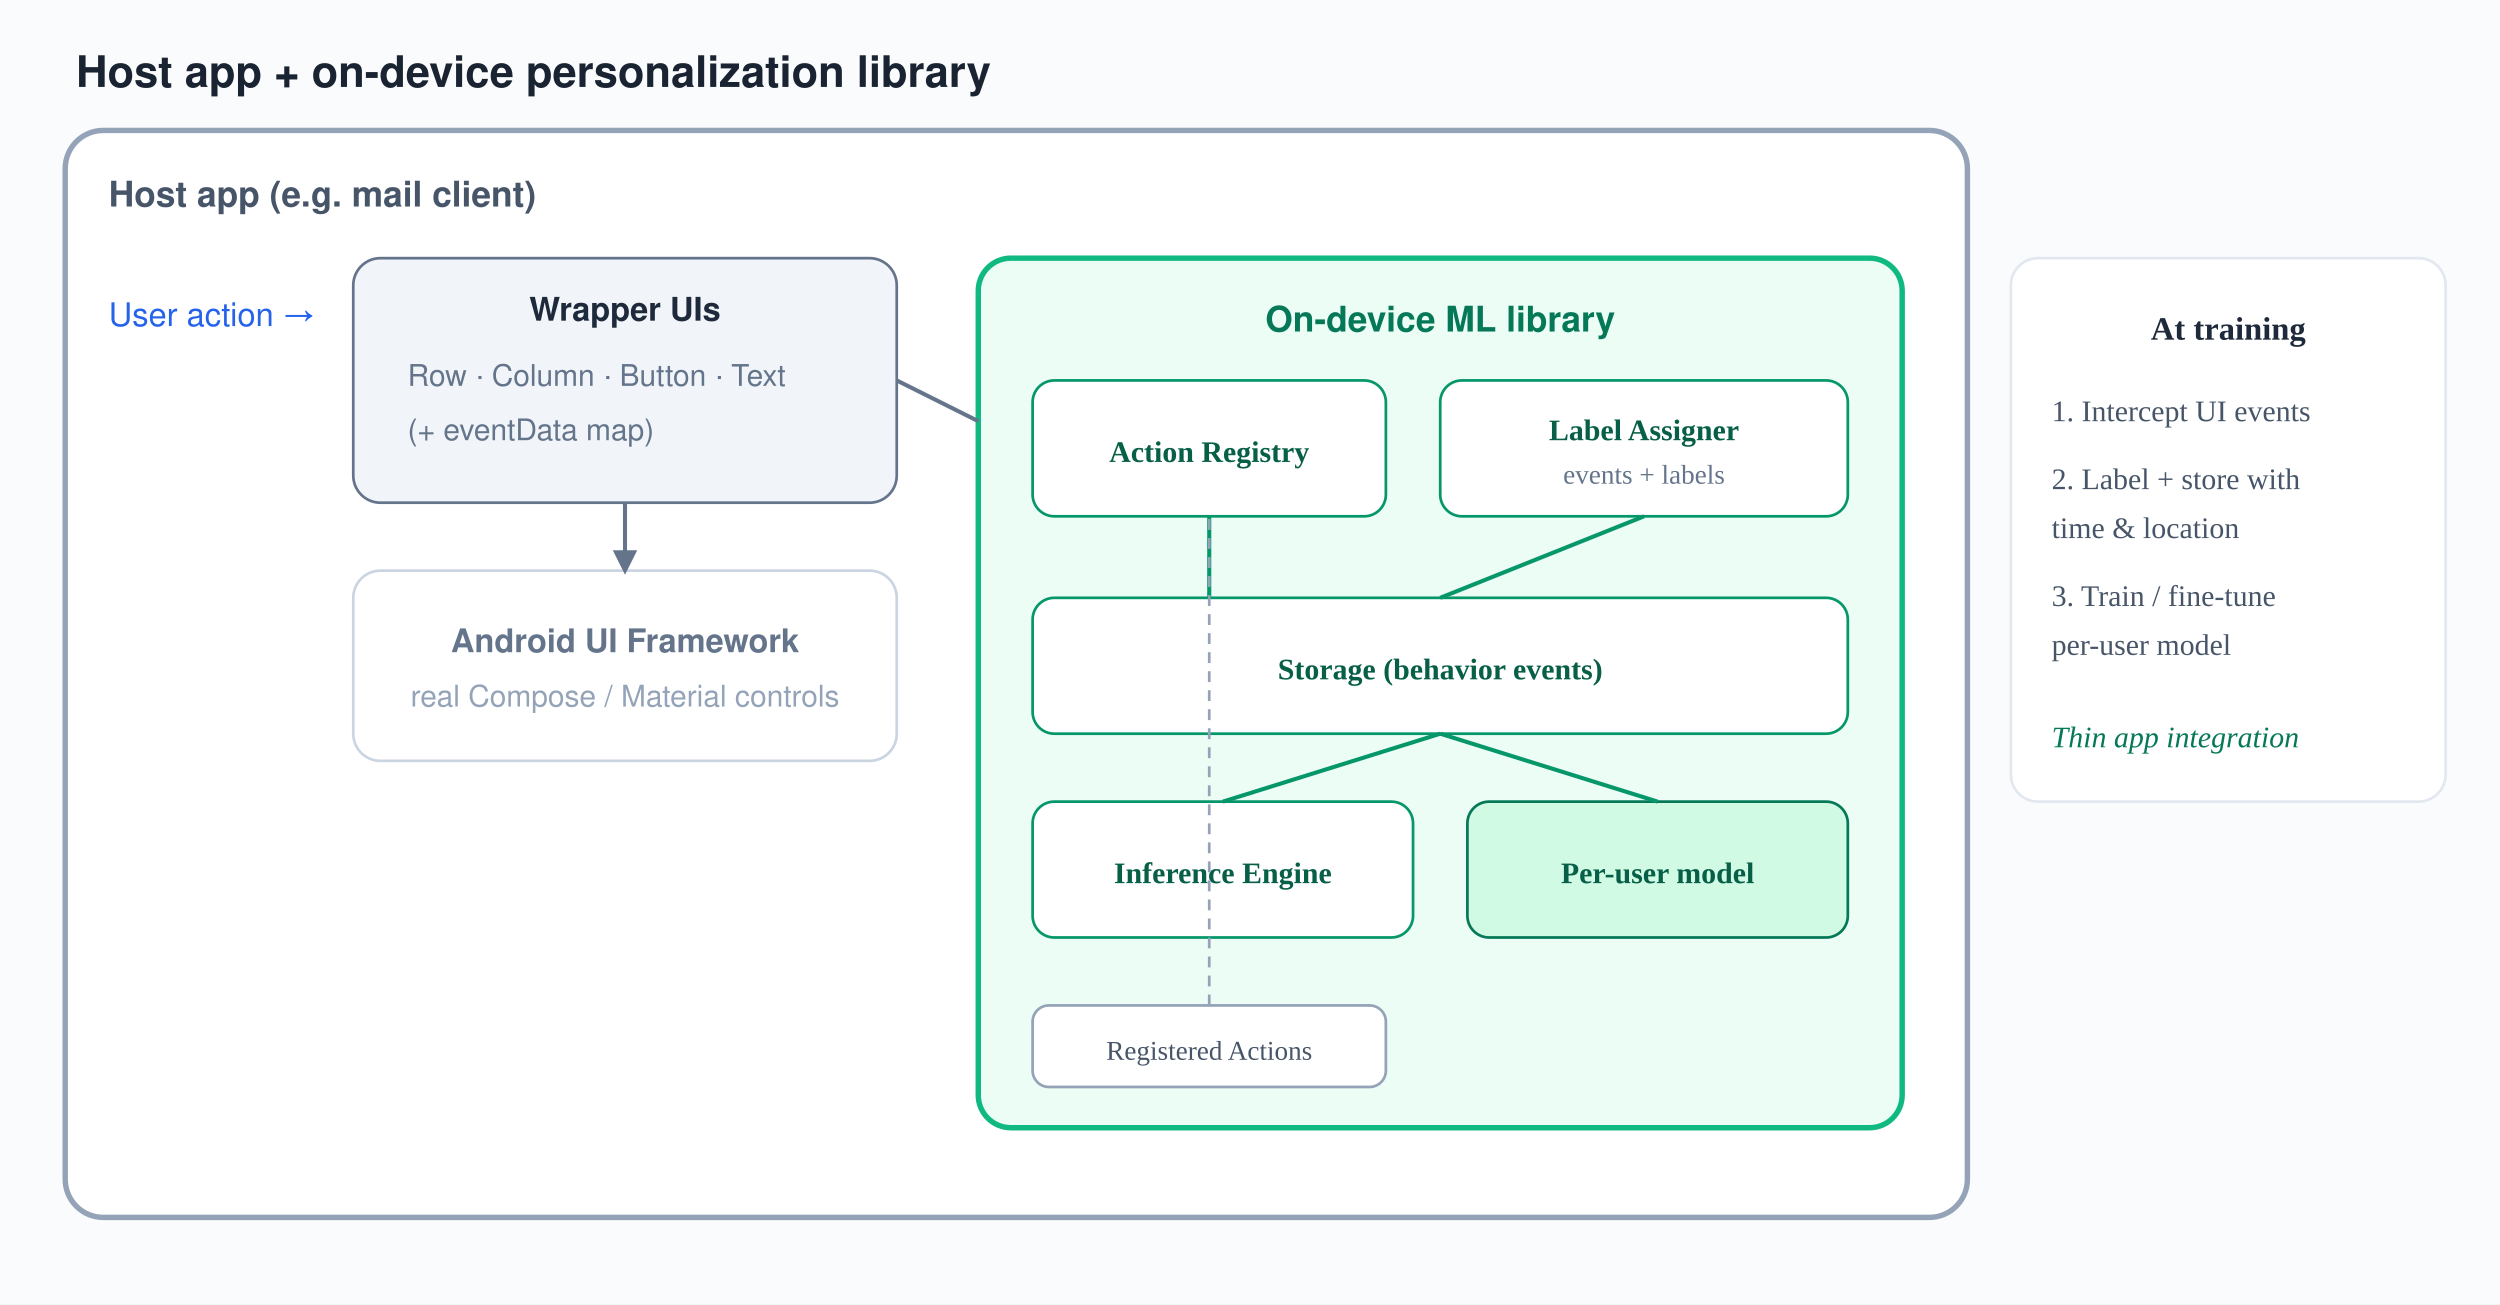
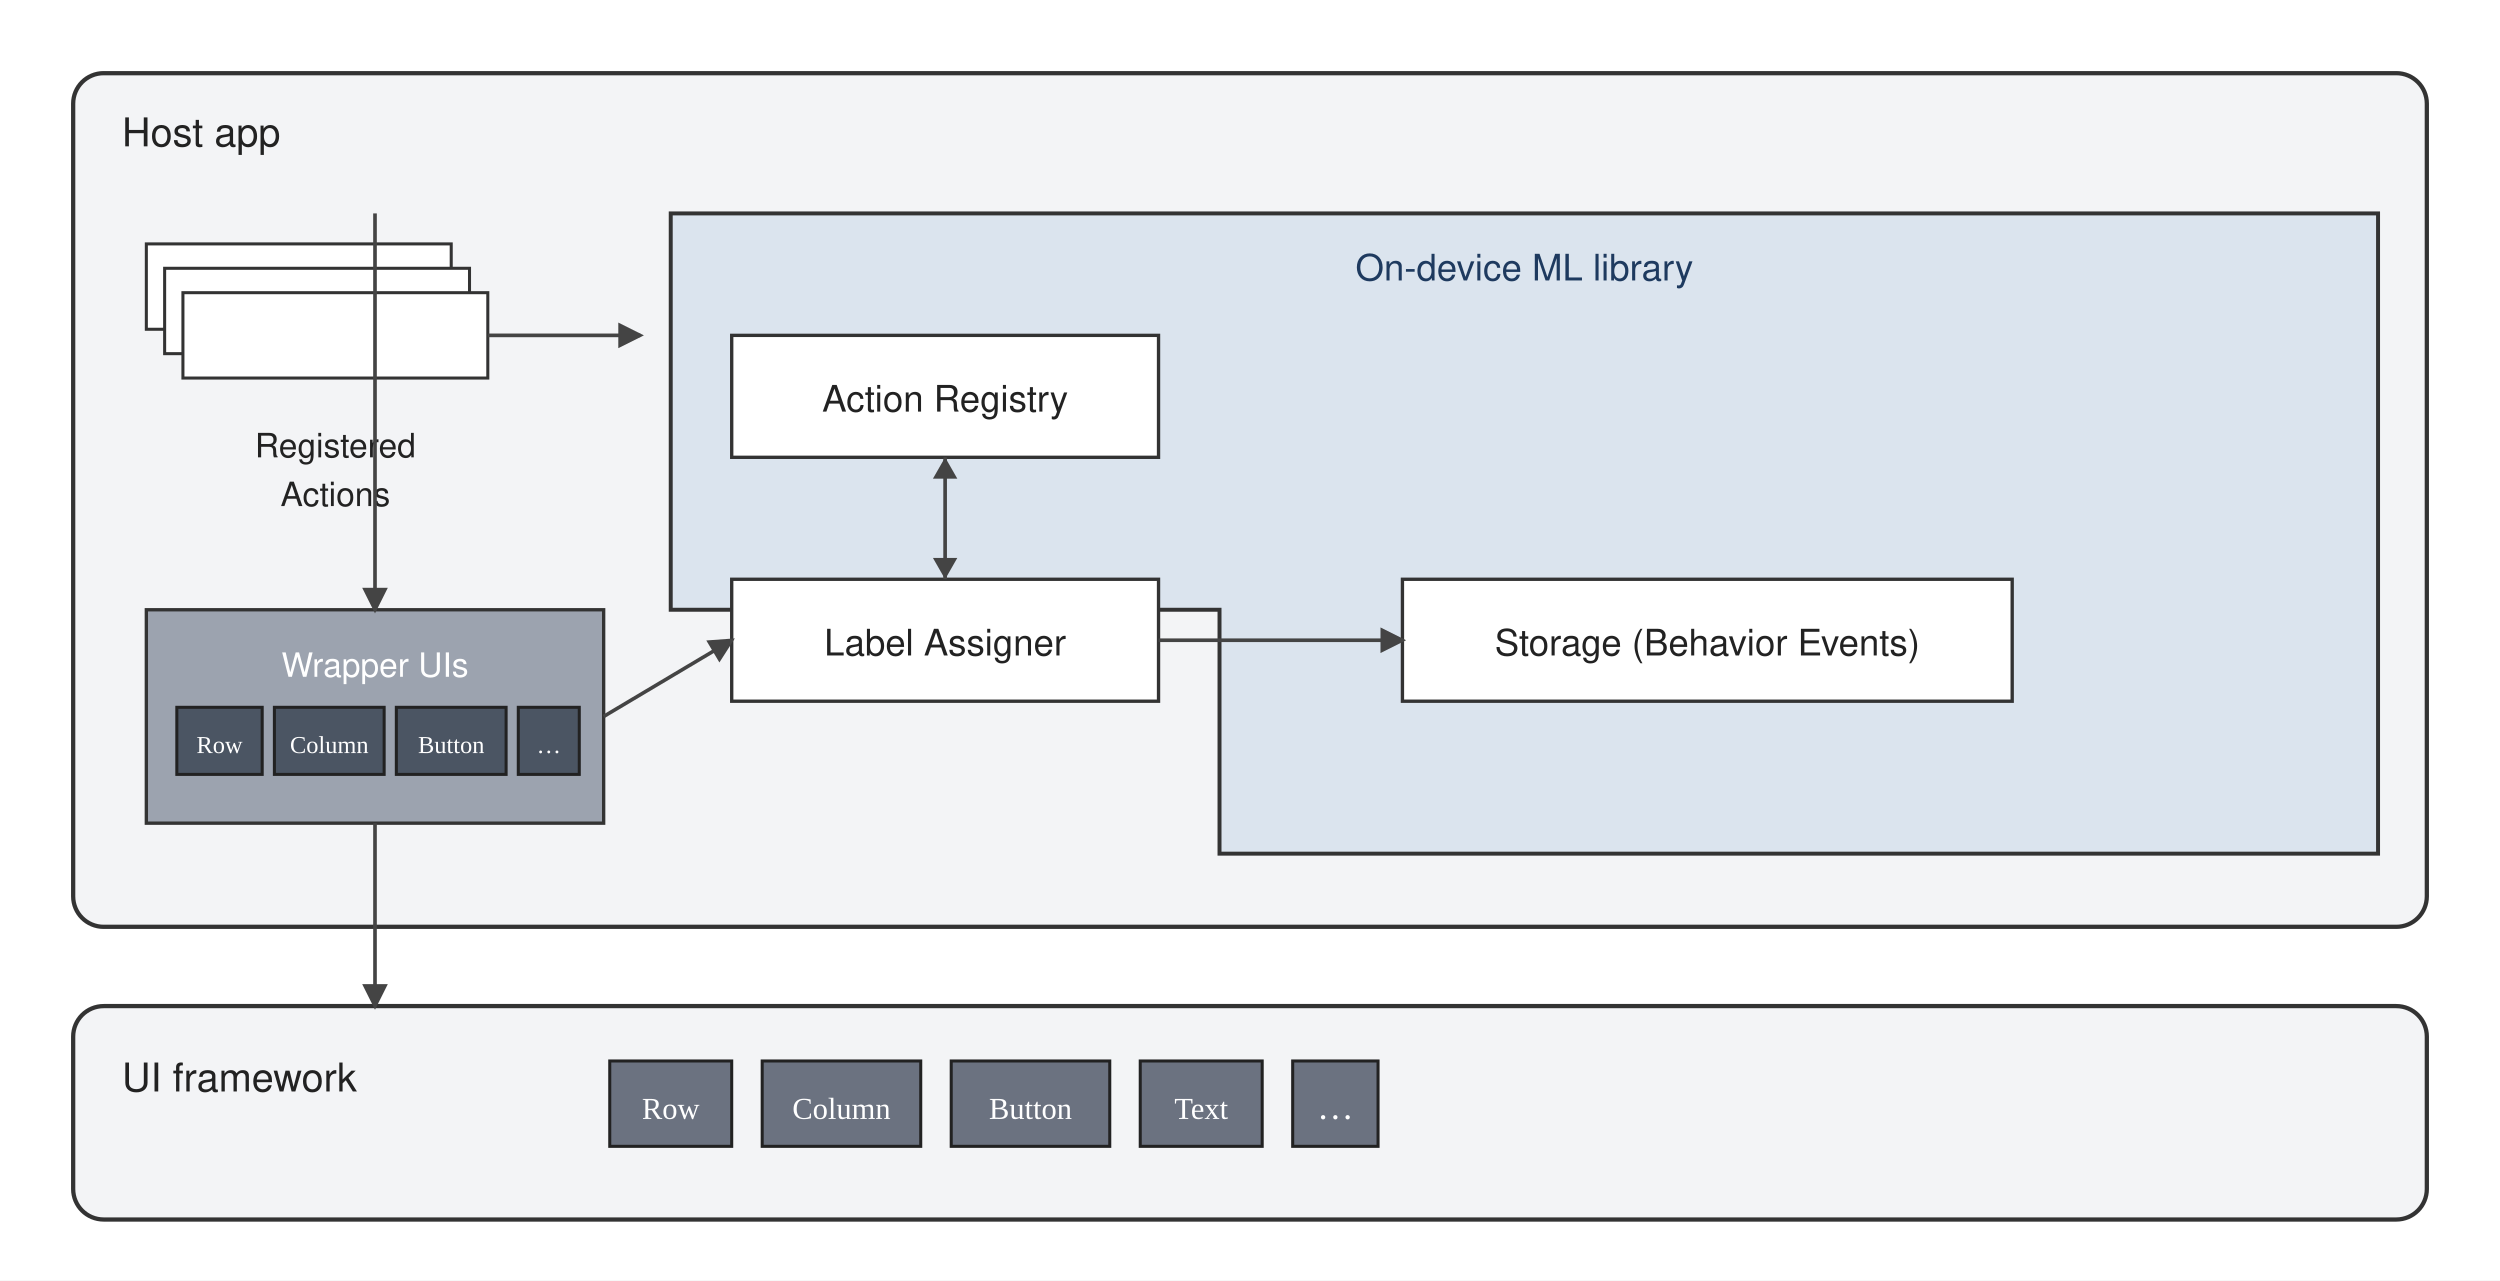
- <svg xmlns="http://www.w3.org/2000/svg" width="920" height="480" viewBox="0 0 920 480">
-   <rect width="920" height="480" fill="#fafbfc" />
-   <text x="28" y="32" font-family="Helvetica,Arial,sans-serif" font-size="16" font-weight="700" fill="#1a2332">Host app + on-device personalization library</text>
-   <rect x="24" y="48" width="700" height="400" rx="14" fill="#fff" stroke="#94a3b8" stroke-width="2" />
-   <text x="40" y="76" font-family="Helvetica,Arial,sans-serif" font-size="13" font-weight="700" fill="#475569">Host app (e.g. mail client)</text>
-   <text x="40" y="120" font-family="Helvetica,Arial,sans-serif" font-size="12" fill="#2563eb">User action →</text>
-   <rect x="130" y="95" width="200" height="90" rx="10" fill="#f1f5f9" stroke="#64748b" />
-   <text x="230" y="118" text-anchor="middle" font-family="Helvetica,Arial,sans-serif" font-size="12" font-weight="700" fill="#1e293b">Wrapper UIs</text>
-   <text x="150" y="142" font-family="Helvetica,Arial,sans-serif" font-size="11" fill="#64748b">Row · Column · Button · Text</text>
-   <text x="150" y="162" font-family="Helvetica,Arial,sans-serif" font-size="11" fill="#64748b">(+ eventData map)</text>
-   <rect x="130" y="210" width="200" height="70" rx="10" fill="#fff" stroke="#cbd5e1" />
-   <text x="230" y="240" text-anchor="middle" font-family="Helvetica,Arial,sans-serif" font-size="12" font-weight="700" fill="#64748b">Android UI Framework</text>
-   <text x="230" y="260" text-anchor="middle" font-family="Helvetica,Arial,sans-serif" font-size="11" fill="#94a3b8">real Compose / Material controls</text>
-   <path d="M230 185 L230 210" stroke="#64748b" stroke-width="1.5" marker-end="url(#a)" />
-   <rect x="360" y="95" width="340" height="320" rx="12" fill="#ecfdf5" stroke="#10b981" stroke-width="2" />
-   <text x="530" y="122" text-anchor="middle" font-family="Helvetica,Arial,sans-serif" font-size="13" font-weight="700" fill="#047857">On-device ML library</text>
-   <rect x="380" y="140" width="130" height="50" rx="8" fill="#fff" stroke="#059669" />
-   <text x="445" y="170" text-anchor="middle" font-size="11" font-weight="700" fill="#065f46">Action Registry</text>
-   <rect x="530" y="140" width="150" height="50" rx="8" fill="#fff" stroke="#059669" />
-   <text x="605" y="162" text-anchor="middle" font-size="11" font-weight="700" fill="#065f46">Label Assigner</text>
-   <text x="605" y="178" text-anchor="middle" font-size="10" fill="#64748b">events + labels</text>
-   <rect x="380" y="220" width="300" height="50" rx="8" fill="#fff" stroke="#059669" />
-   <text x="530" y="250" text-anchor="middle" font-size="11" font-weight="700" fill="#065f46">Storage (behavior events)</text>
-   <rect x="380" y="295" width="140" height="50" rx="8" fill="#fff" stroke="#059669" />
-   <text x="450" y="325" text-anchor="middle" font-size="11" font-weight="700" fill="#065f46">Inference Engine</text>
-   <rect x="540" y="295" width="140" height="50" rx="8" fill="#d1fae5" stroke="#047857" />
-   <text x="610" y="325" text-anchor="middle" font-size="11" font-weight="700" fill="#065f46">Per-user model</text>
-   <path d="M330 140 L360 155" stroke="#64748b" stroke-width="1.5" />
-   <path d="M445 190 L445 220" stroke="#059669" stroke-width="1.5" />
-   <path d="M605 190 L530 220" stroke="#059669" stroke-width="1.5" />
-   <path d="M530 270 L450 295" stroke="#059669" stroke-width="1.5" />
-   <path d="M530 270 L610 295" stroke="#059669" stroke-width="1.5" />
-   <rect x="380" y="370" width="130" height="30" rx="6" fill="#fff" stroke="#94a3b8" />
-   <text x="445" y="390" text-anchor="middle" font-size="10" fill="#475569">Registered Actions</text>
-   <path d="M445 370 L445 190" stroke="#94a3b8" stroke-width="1" stroke-dasharray="4 3" />
-   <rect x="740" y="95" width="160" height="200" rx="10" fill="#fff" stroke="#e2e8f0" />
-   <text x="820" y="125" text-anchor="middle" font-size="12" font-weight="700" fill="#1e293b">At training</text>
-   <text x="755" y="155" font-size="11" fill="#475569">1. Intercept UI events</text>
-   <text x="755" y="180" font-size="11" fill="#475569">2. Label + store with</text>
-   <text x="755" y="198" font-size="11" fill="#475569">   time &amp; location</text>
-   <text x="755" y="223" font-size="11" fill="#475569">3. Train / fine-tune</text>
-   <text x="755" y="241" font-size="11" fill="#475569">   per-user model</text>
-   <text x="755" y="275" font-size="11" font-style="italic" fill="#047857">Thin app integration</text>
+ <svg xmlns="http://www.w3.org/2000/svg" width="820" height="420" viewBox="0 0 820 420">
  <defs>
-     <marker id="a" markerWidth="6" markerHeight="6" refX="5" refY="3" orient="auto">
-       <path d="M0,0 L6,3 L0,6" fill="#64748b" />
+     <marker id="arr" markerWidth="7" markerHeight="7" refX="6" refY="3.5" orient="auto">
+       <path d="M0,0 L7,3.5 L0,7 Z" fill="#444" />
    </marker>
  </defs>
+   <rect width="820" height="420" fill="#fff" />
+   <rect x="24" y="24" width="772" height="280" rx="10" fill="#f3f4f6" stroke="#333" stroke-width="1.4" />
+   <text x="40" y="48" font-family="Helvetica,Arial,sans-serif" font-size="13" fill="#222">Host app</text>
+   <rect x="48" y="80" width="100" height="28" fill="#fff" stroke="#333" stroke-width="1" />
+   <rect x="54" y="88" width="100" height="28" fill="#fff" stroke="#333" stroke-width="1" />
+   <rect x="60" y="96" width="100" height="28" fill="#fff" stroke="#333" stroke-width="1" />
+   <text x="110" y="150" text-anchor="middle" font-family="Helvetica,Arial,sans-serif" font-size="11" fill="#222">Registered</text>
+   <text x="110" y="166" text-anchor="middle" font-family="Helvetica,Arial,sans-serif" font-size="11" fill="#222">Actions</text>
+   <line x1="160" y1="110" x2="210" y2="110" stroke="#444" stroke-width="1.2" marker-end="url(#arr)" />
+   <path d="M220,70 H780 V280 H400 V200 H220 Z" fill="#dbe4ee" stroke="#333" stroke-width="1.3" />
+   <text x="500" y="92" text-anchor="middle" font-family="Helvetica,Arial,sans-serif" font-size="12" fill="#1e3a5f">On-device ML library</text>
+   <rect x="240" y="110" width="140" height="40" fill="#fff" stroke="#333" stroke-width="1.1" />
+   <text x="310" y="135" text-anchor="middle" font-family="Helvetica,Arial,sans-serif" font-size="12" fill="#222">Action Registry</text>
+   <rect x="240" y="190" width="140" height="40" fill="#fff" stroke="#333" stroke-width="1.1" />
+   <text x="310" y="215" text-anchor="middle" font-family="Helvetica,Arial,sans-serif" font-size="12" fill="#222">Label Assigner</text>
+   <line x1="310" y1="150" x2="310" y2="190" stroke="#444" stroke-width="1.2" />
+   <polygon points="310,150 306,157 314,157" fill="#444" />
+   <polygon points="310,190 306,183 314,183" fill="#444" />
+   <rect x="460" y="190" width="200" height="40" fill="#fff" stroke="#333" stroke-width="1.1" />
+   <text x="560" y="215" text-anchor="middle" font-family="Helvetica,Arial,sans-serif" font-size="12" fill="#222">Storage (Behavior Events)</text>
+   <line x1="380" y1="210" x2="460" y2="210" stroke="#444" stroke-width="1.2" marker-end="url(#arr)" />
+   <rect x="48" y="200" width="150" height="70" fill="#9ca3af" stroke="#333" stroke-width="1.1" />
+   <text x="123" y="222" text-anchor="middle" font-family="Helvetica,Arial,sans-serif" font-size="11" fill="#fff">Wrapper UIs</text>
+   <rect x="58" y="232" width="28" height="22" fill="#4b5563" stroke="#222" />
+   <text x="72" y="247" text-anchor="middle" font-size="8" fill="#fff">Row</text>
+   <rect x="90" y="232" width="36" height="22" fill="#4b5563" stroke="#222" />
+   <text x="108" y="247" text-anchor="middle" font-size="8" fill="#fff">Column</text>
+   <rect x="130" y="232" width="36" height="22" fill="#4b5563" stroke="#222" />
+   <text x="148" y="247" text-anchor="middle" font-size="8" fill="#fff">Button</text>
+   <rect x="170" y="232" width="20" height="22" fill="#4b5563" stroke="#222" />
+   <text x="180" y="247" text-anchor="middle" font-size="8" fill="#fff">…</text>
+   <line x1="123" y1="70" x2="123" y2="200" stroke="#444" stroke-width="1.2" marker-end="url(#arr)" />
+   <line x1="198" y1="235" x2="240" y2="210" stroke="#444" stroke-width="1.2" marker-end="url(#arr)" />
+   <rect x="24" y="330" width="772" height="70" rx="10" fill="#f3f4f6" stroke="#333" stroke-width="1.4" />
+   <text x="40" y="358" font-family="Helvetica,Arial,sans-serif" font-size="13" fill="#222">UI framework</text>
+   <rect x="200" y="348" width="40" height="28" fill="#6b7280" stroke="#222" />
+   <text x="220" y="367" text-anchor="middle" font-size="10" fill="#fff">Row</text>
+   <rect x="250" y="348" width="52" height="28" fill="#6b7280" stroke="#222" />
+   <text x="276" y="367" text-anchor="middle" font-size="10" fill="#fff">Column</text>
+   <rect x="312" y="348" width="52" height="28" fill="#6b7280" stroke="#222" />
+   <text x="338" y="367" text-anchor="middle" font-size="10" fill="#fff">Button</text>
+   <rect x="374" y="348" width="40" height="28" fill="#6b7280" stroke="#222" />
+   <text x="394" y="367" text-anchor="middle" font-size="10" fill="#fff">Text</text>
+   <rect x="424" y="348" width="28" height="28" fill="#6b7280" stroke="#222" />
+   <text x="438" y="367" text-anchor="middle" font-size="12" fill="#fff">…</text>
+   <line x1="123" y1="270" x2="123" y2="330" stroke="#444" stroke-width="1.2" marker-end="url(#arr)" />
</svg>
